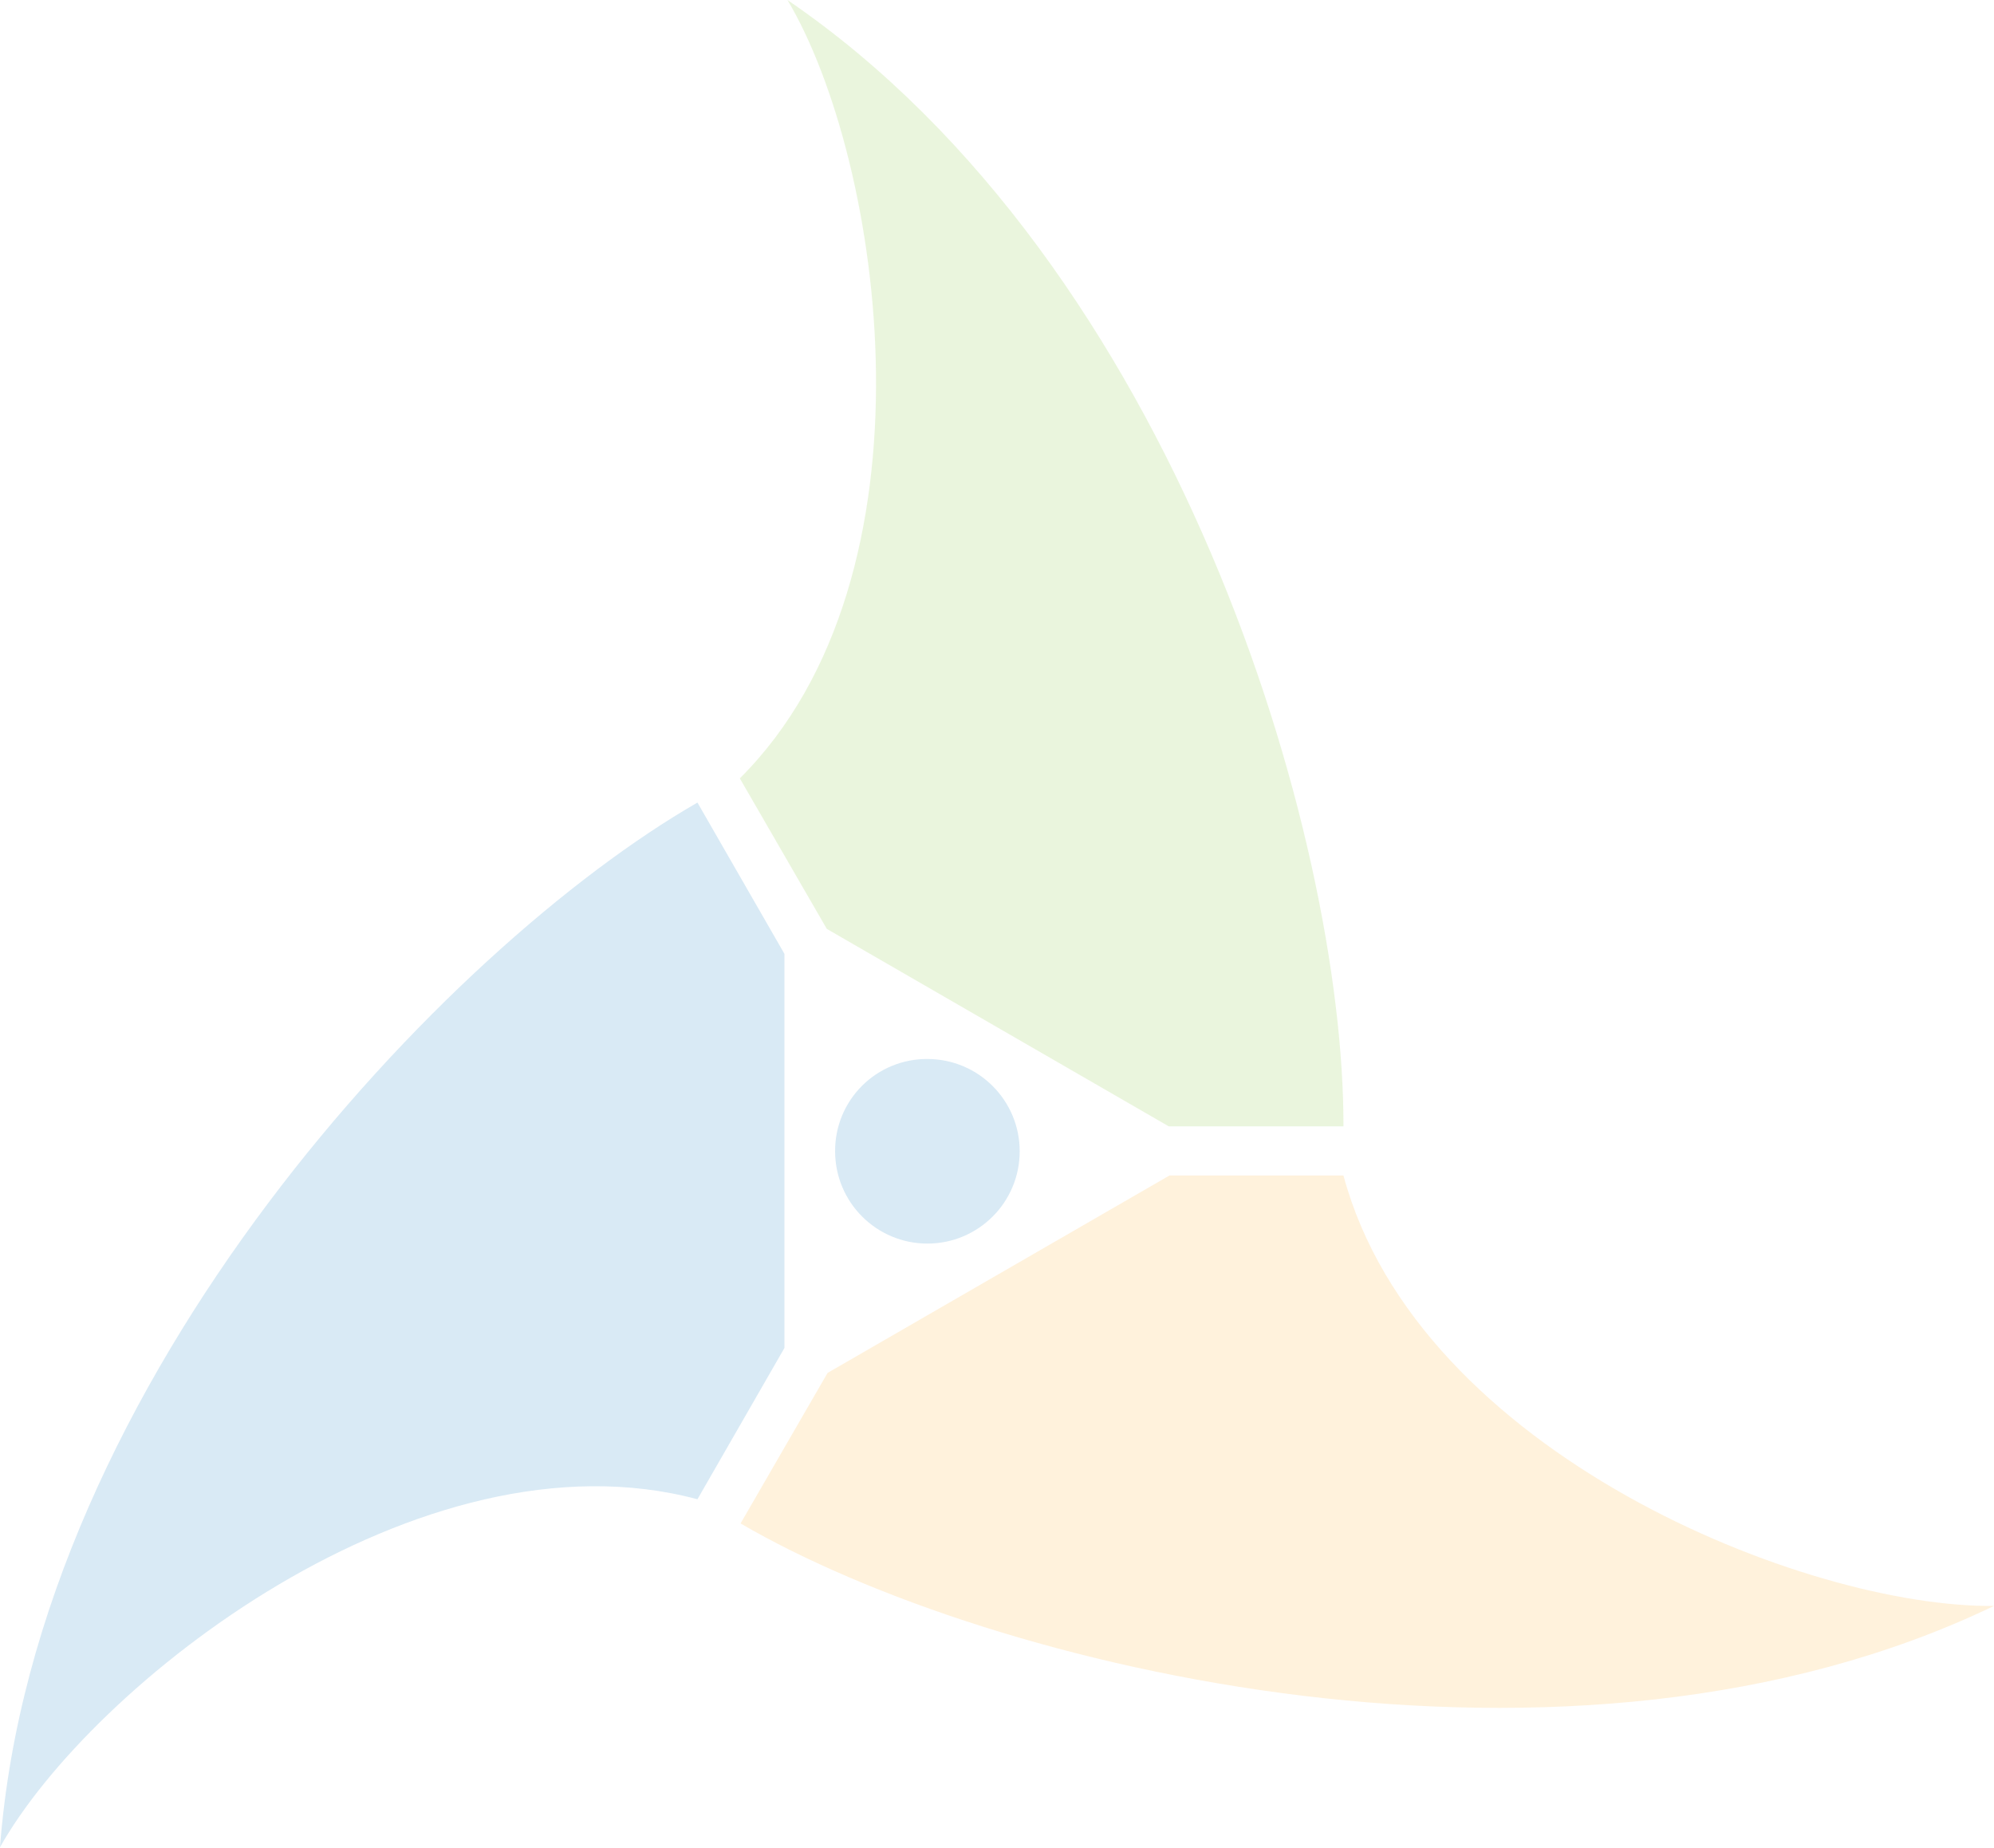
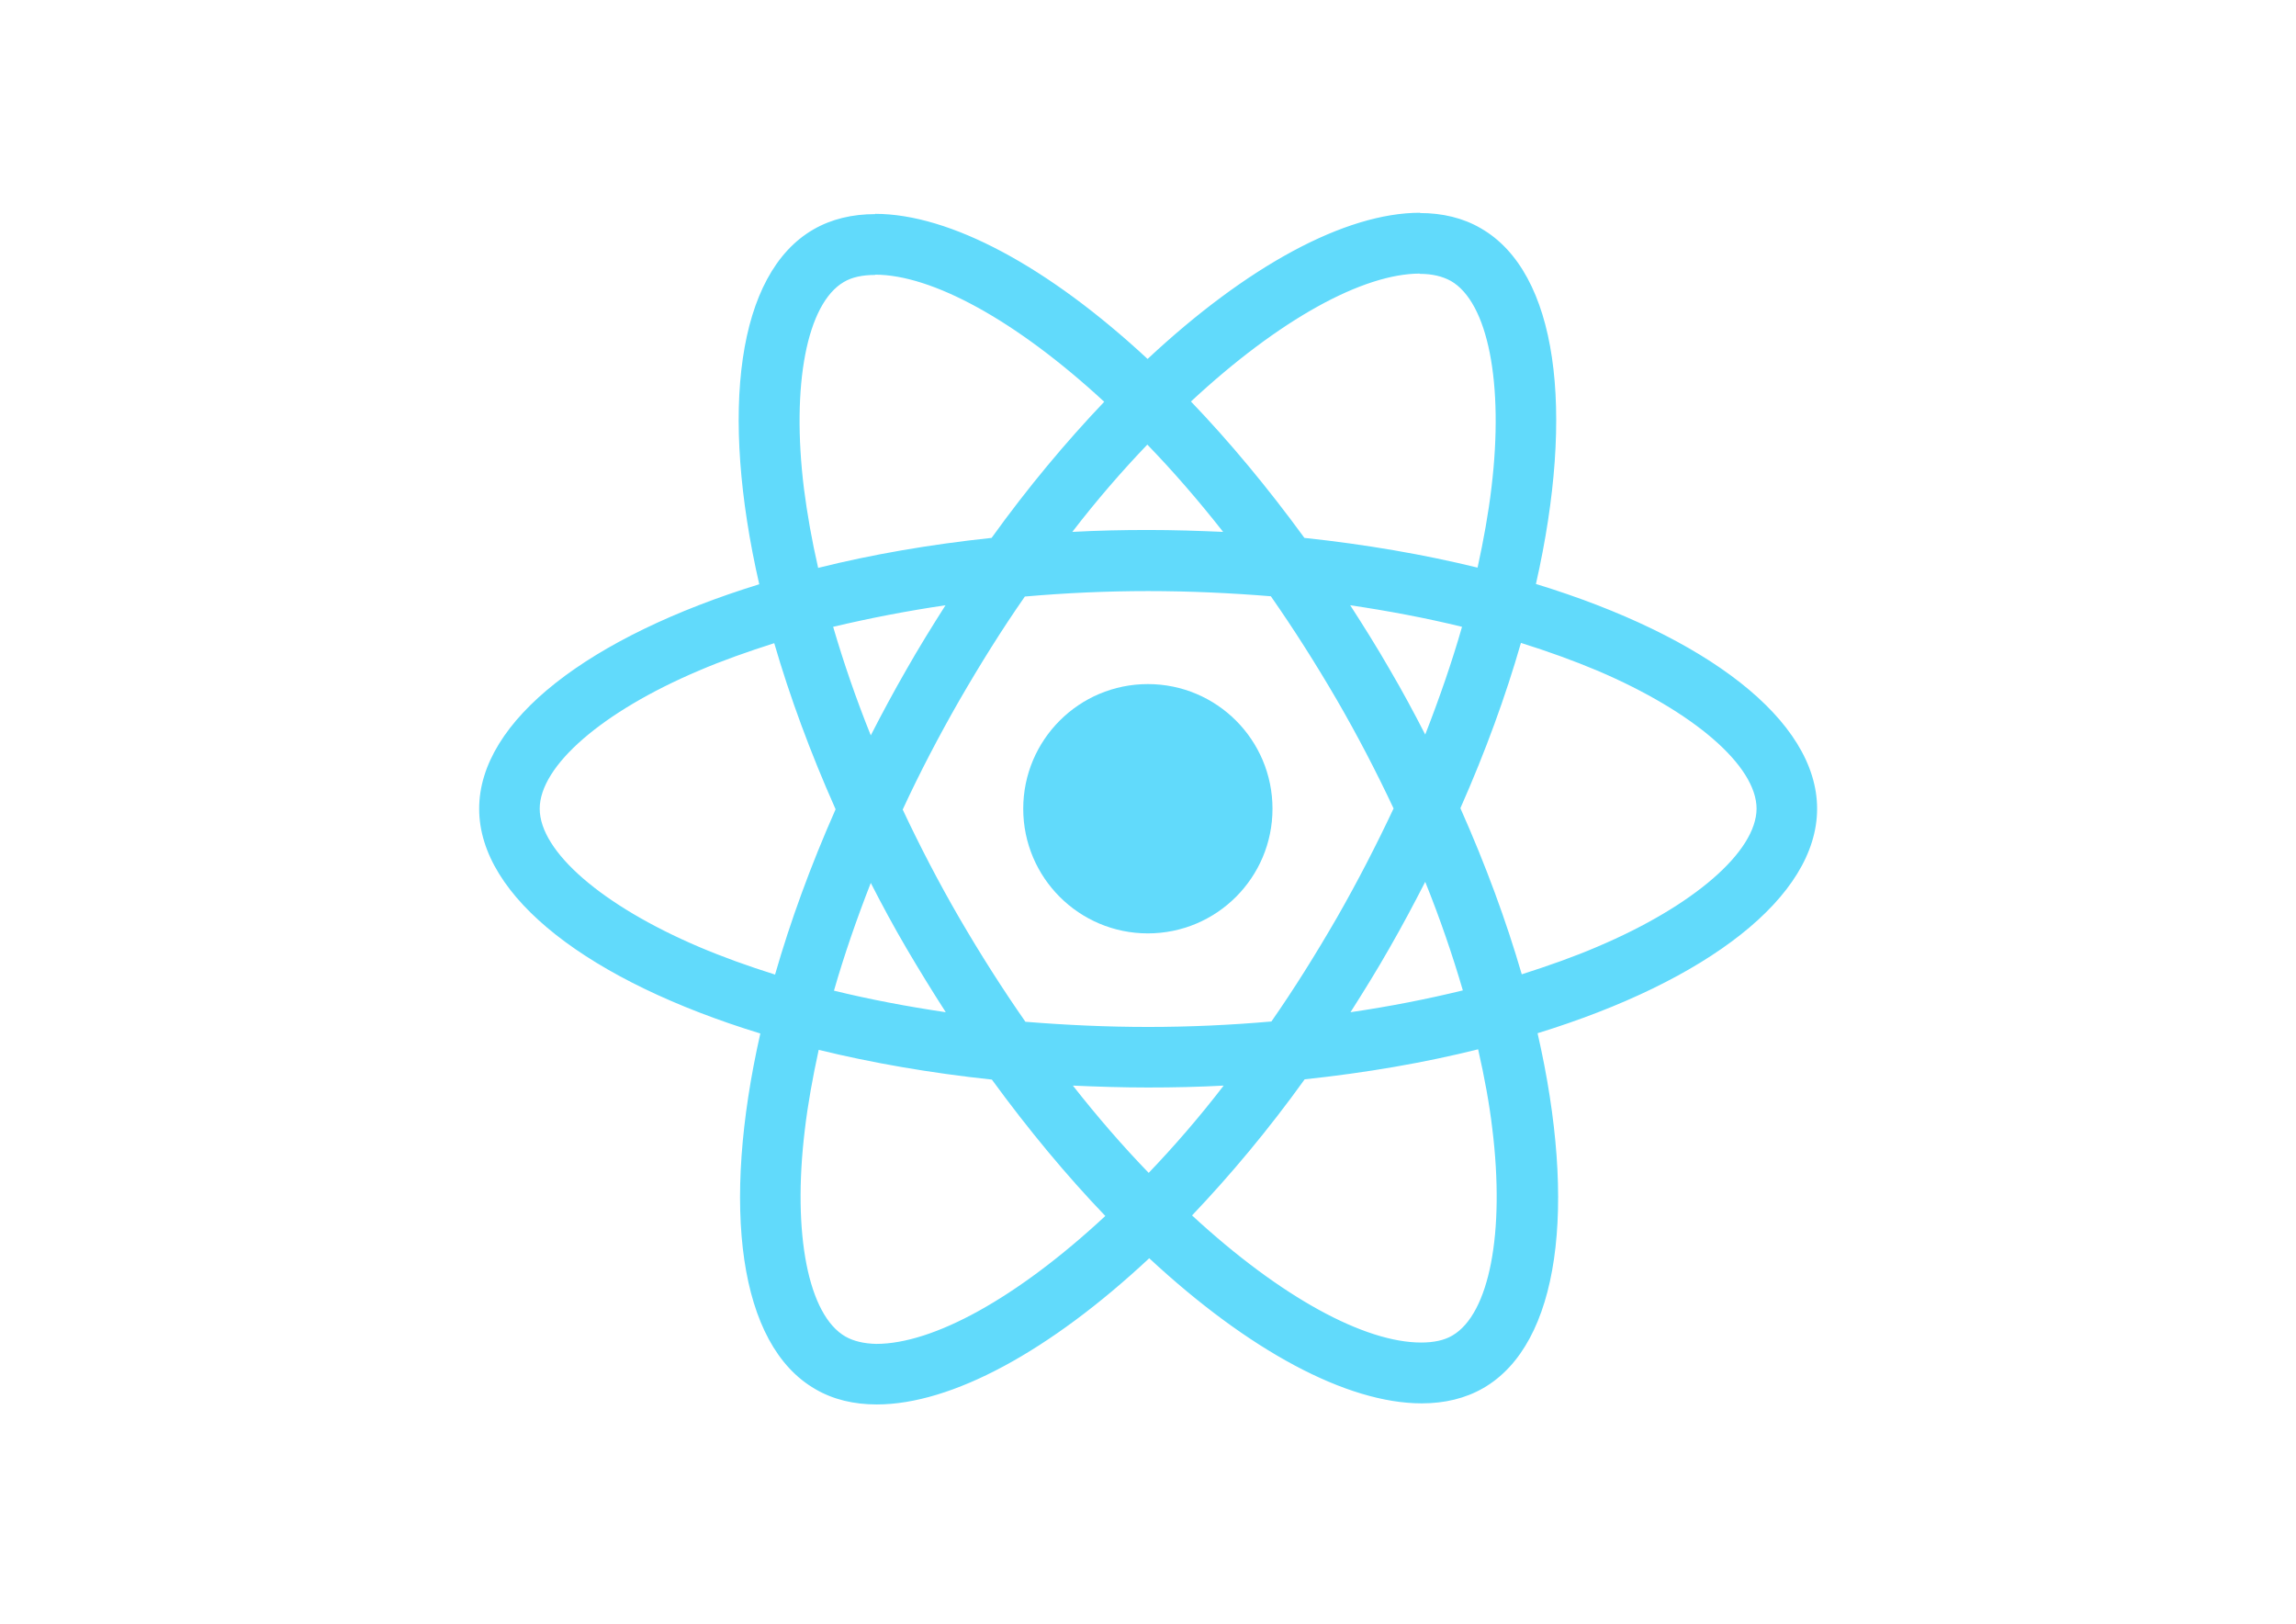
- <svg xmlns="http://www.w3.org/2000/svg" viewBox="0 0 612.949 567.838">
-   <defs>
-     <style>.a{opacity:0.15;}.b{fill:#0071b9;}.c{fill:#ffa615;}.d{fill:#75bf1e;}</style>
-   </defs>
-   <g class="a" transform="translate(612.949) rotate(90)">
-     <path class="b" d="M320.26,186.641,273.754,159.9H152.606L106.1,186.641c44.413,77.2,177.188,203.464,321.124,214.393C377.23,372.9,297.472,271.979,320.26,186.641" transform="translate(140.614 211.915)" />
-     <path class="c" d="M156.03,253.458h0l-.93-1.628ZM288.107,0c.7,57.435-46.739,176.955-132.31,199.976v53.482l60.69,105.1L262.761,385.3c44.878-76.967,87.9-255.318,25.346-385.3" transform="translate(205.554)" />
-     <path class="d" d="M285.547,244.586h0l-.93,1.628ZM346.237,86C257.178,85.768,81.386,137.622,0,256.91c49.3-29.3,176.723-48.134,239.273,14.649l46.273-26.741,60.69-105.1Z" transform="translate(0 113.975)" />
-     <path class="b" d="M140,157.169a28.369,28.369,0,1,1,28.369,28.369A28.186,28.186,0,0,1,140,157.169" transform="translate(185.542 170.699)" />
+ <svg xmlns="http://www.w3.org/2000/svg" viewBox="0 0 841.9 595.3">
+   <g fill="#61DAFB">
+     <path d="M666.3 296.5c0-32.5-40.7-63.3-103.1-82.4 14.4-63.6 8-114.2-20.2-130.4-6.5-3.8-14.1-5.6-22.4-5.6v22.3c4.6 0 8.3.9 11.4 2.6 13.6 7.8 19.5 37.5 14.9 75.7-1.1 9.4-2.9 19.3-5.1 29.4-19.6-4.8-41-8.5-63.5-10.9-13.5-18.5-27.5-35.3-41.6-50 32.6-30.3 63.2-46.9 84-46.9V78c-27.5 0-63.5 19.6-99.9 53.6-36.4-33.8-72.4-53.2-99.9-53.2v22.3c20.7 0 51.4 16.5 84 46.6-14 14.7-28 31.4-41.3 49.9-22.6 2.4-44 6.1-63.6 11-2.3-10-4-19.7-5.2-29-4.7-38.2 1.1-67.9 14.6-75.8 3-1.8 6.9-2.6 11.5-2.6V78.5c-8.4 0-16 1.8-22.6 5.6-28.1 16.2-34.4 66.7-19.9 130.1-62.2 19.2-102.7 49.9-102.7 82.3 0 32.5 40.7 63.3 103.1 82.4-14.4 63.6-8 114.2 20.2 130.4 6.5 3.8 14.1 5.6 22.5 5.6 27.5 0 63.5-19.6 99.9-53.6 36.4 33.8 72.4 53.2 99.9 53.2 8.4 0 16-1.8 22.6-5.6 28.1-16.2 34.4-66.7 19.9-130.1 62-19.1 102.5-49.9 102.5-82.3zm-130.2-66.7c-3.7 12.9-8.3 26.2-13.5 39.5-4.1-8-8.4-16-13.1-24-4.6-8-9.5-15.8-14.4-23.4 14.2 2.1 27.9 4.7 41 7.9zm-45.8 106.5c-7.8 13.5-15.8 26.3-24.1 38.2-14.9 1.3-30 2-45.2 2-15.1 0-30.2-.7-45-1.9-8.3-11.9-16.4-24.6-24.2-38-7.6-13.1-14.5-26.4-20.8-39.8 6.2-13.4 13.2-26.8 20.7-39.9 7.8-13.5 15.8-26.3 24.1-38.2 14.9-1.3 30-2 45.2-2 15.1 0 30.2.7 45 1.9 8.3 11.9 16.4 24.6 24.2 38 7.6 13.1 14.5 26.4 20.8 39.8-6.3 13.4-13.2 26.8-20.7 39.9zm32.3-13c5.4 13.4 10 26.8 13.8 39.8-13.1 3.2-26.9 5.9-41.2 8 4.9-7.7 9.8-15.6 14.4-23.7 4.6-8 8.9-16.1 13-24.1zM421.2 430c-9.3-9.6-18.6-20.3-27.8-32 9 .4 18.2.7 27.5.7 9.4 0 18.7-.2 27.8-.7-9 11.7-18.3 22.4-27.5 32zm-74.4-58.9c-14.2-2.1-27.9-4.7-41-7.9 3.7-12.9 8.3-26.2 13.5-39.5 4.1 8 8.4 16 13.1 24 4.7 8 9.5 15.8 14.4 23.4zM420.7 163c9.3 9.6 18.6 20.3 27.8 32-9-.4-18.2-.7-27.5-.7-9.4 0-18.7.2-27.8.7 9-11.7 18.3-22.4 27.5-32zm-74 58.9c-4.9 7.7-9.8 15.6-14.4 23.7-4.6 8-8.9 16-13 24-5.4-13.4-10-26.8-13.8-39.8 13.1-3.1 26.9-5.8 41.2-7.9zm-90.5 125.2c-35.4-15.1-58.3-34.9-58.3-50.6 0-15.7 22.9-35.6 58.3-50.6 8.6-3.7 18-7 27.7-10.1 5.7 19.6 13.2 40 22.5 60.9-9.2 20.8-16.6 41.1-22.2 60.6-9.9-3.1-19.3-6.5-28-10.2zM310 490c-13.6-7.8-19.5-37.5-14.9-75.7 1.1-9.4 2.9-19.3 5.1-29.4 19.6 4.8 41 8.5 63.5 10.9 13.5 18.5 27.5 35.3 41.6 50-32.6 30.3-63.2 46.9-84 46.9-4.5-.1-8.3-1-11.3-2.7zm237.2-76.2c4.7 38.2-1.1 67.9-14.6 75.8-3 1.8-6.9 2.6-11.5 2.6-20.7 0-51.4-16.5-84-46.6 14-14.7 28-31.4 41.3-49.9 22.6-2.4 44-6.1 63.6-11 2.3 10.1 4.1 19.8 5.2 29.1zm38.5-66.7c-8.6 3.7-18 7-27.7 10.1-5.7-19.6-13.2-40-22.5-60.9 9.2-20.8 16.6-41.1 22.2-60.6 9.9 3.1 19.3 6.5 28.1 10.2 35.4 15.1 58.3 34.9 58.3 50.6-.1 15.7-23 35.6-58.4 50.6zM320.8 78.4z" />
+     <circle cx="420.9" cy="296.5" r="45.7" />
+     <path d="M520.5 78.1z" />
  </g>
</svg>
